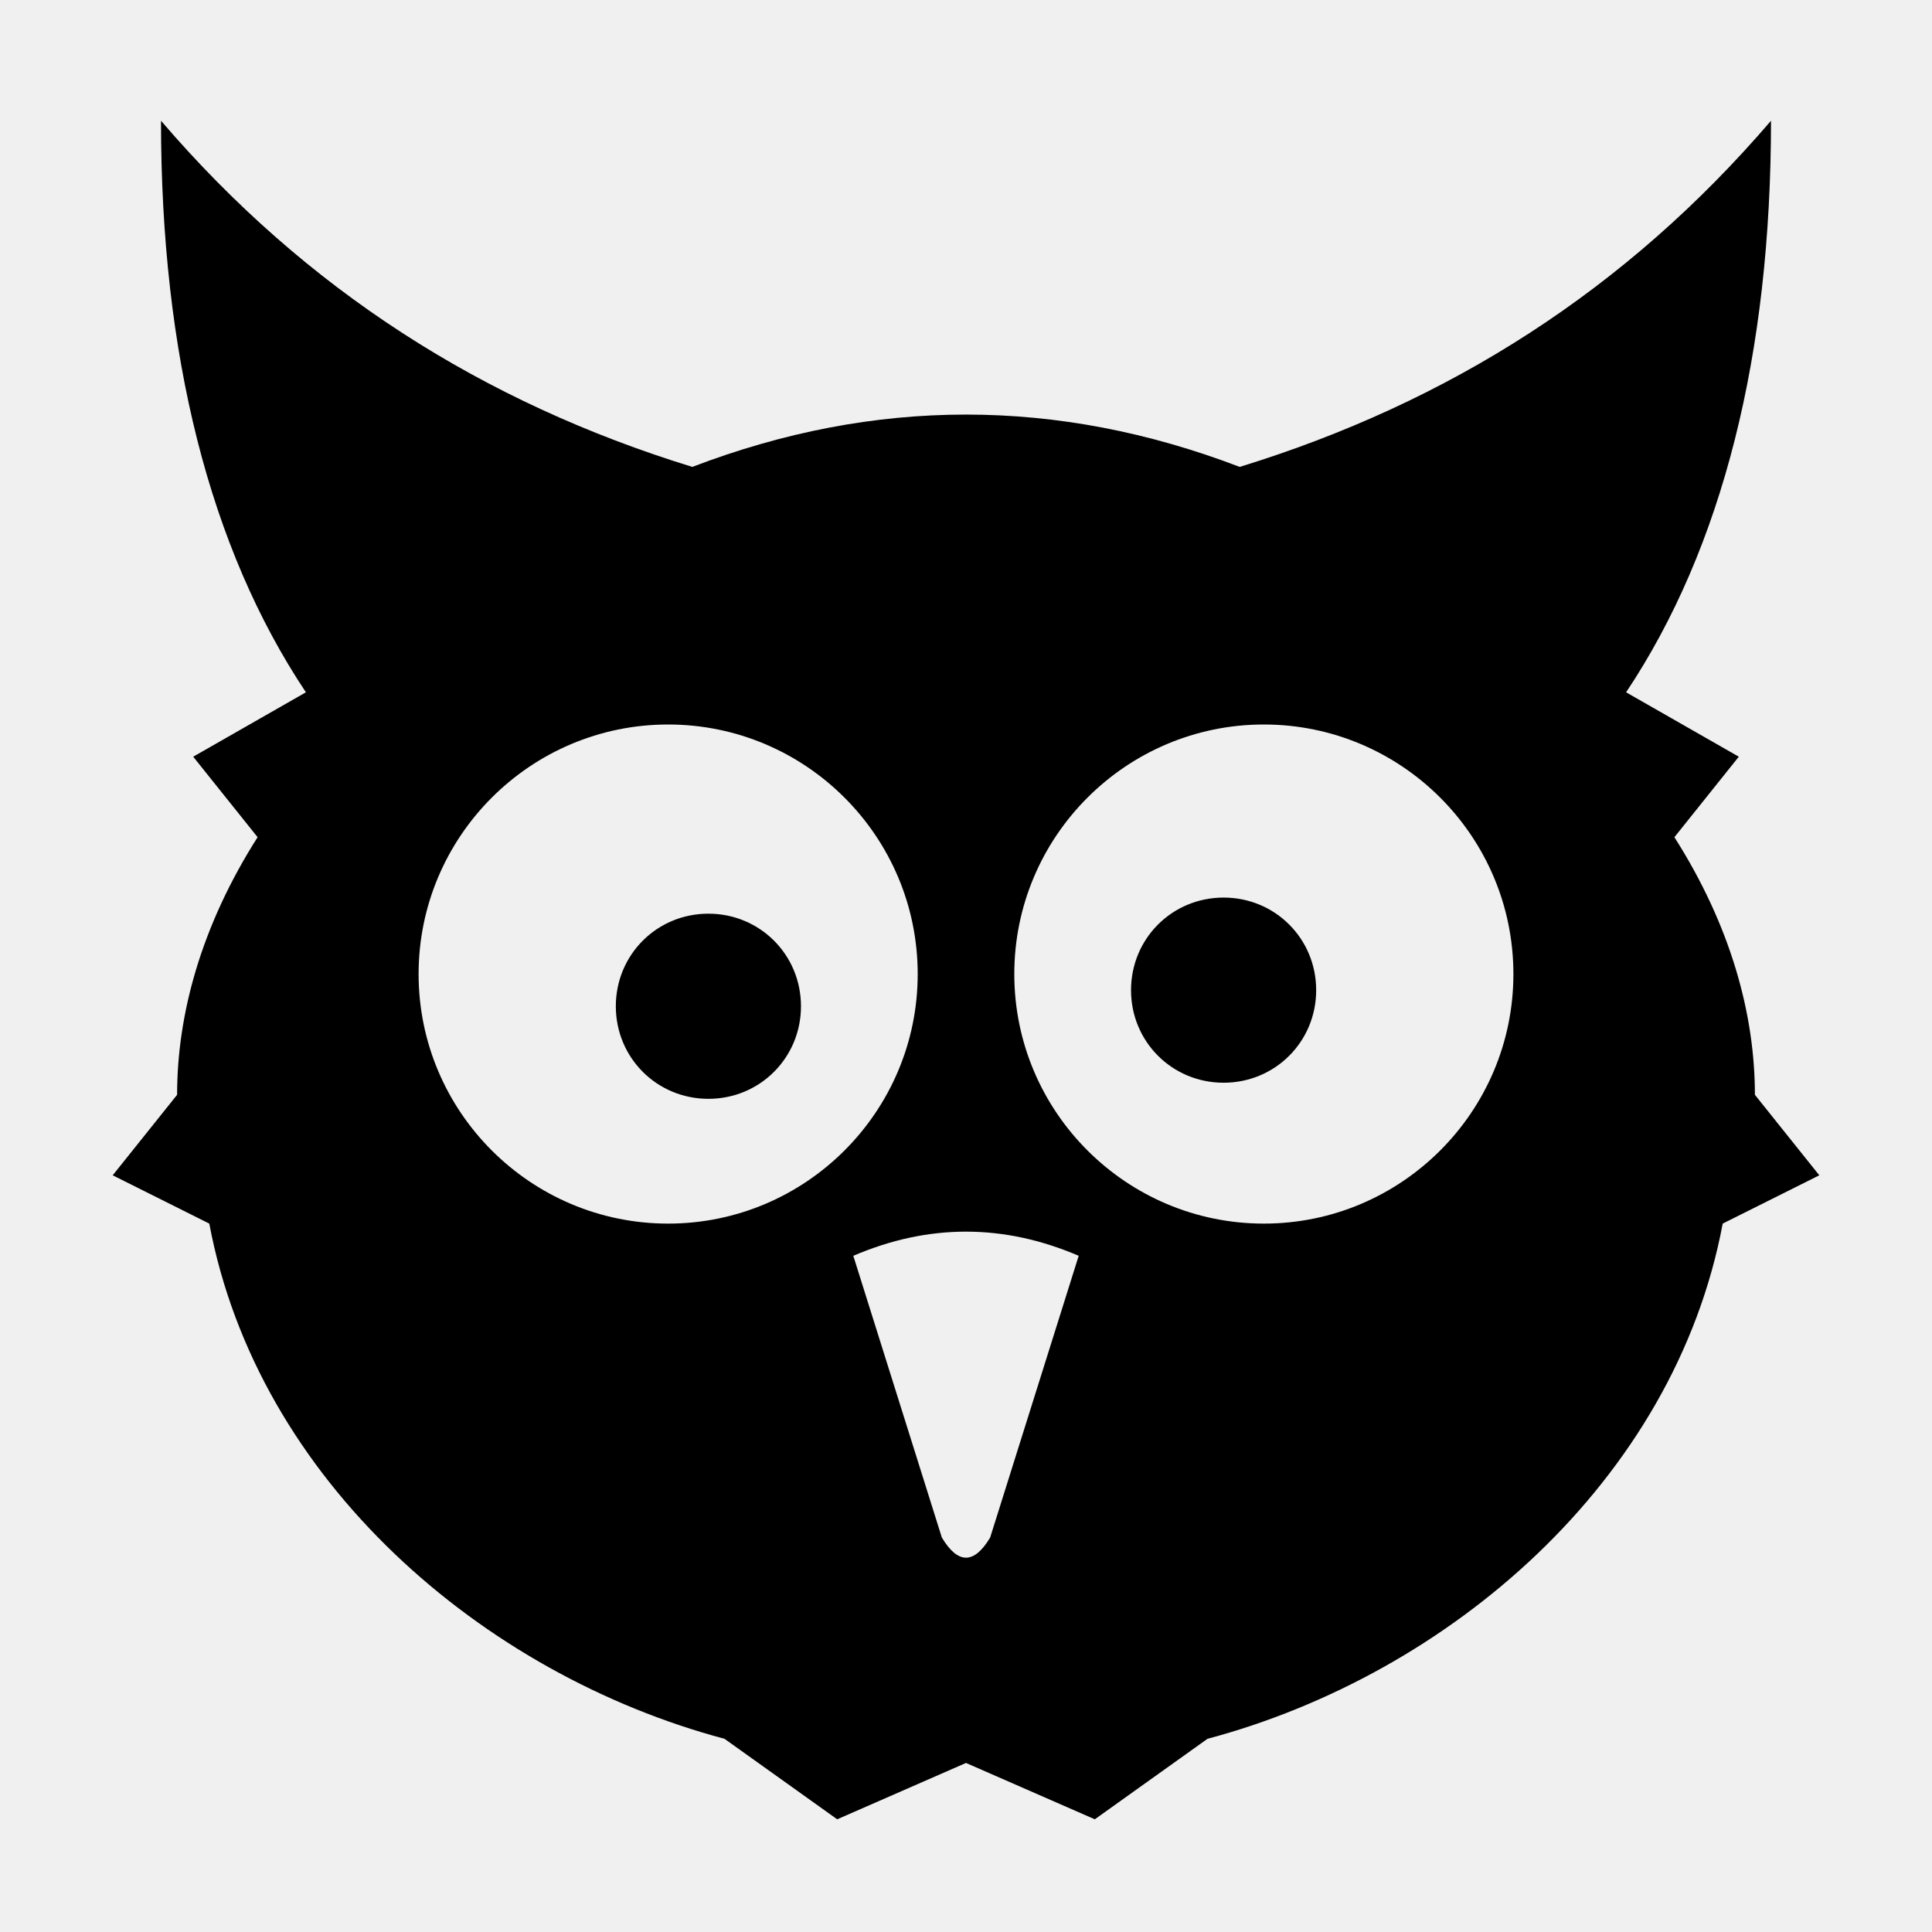
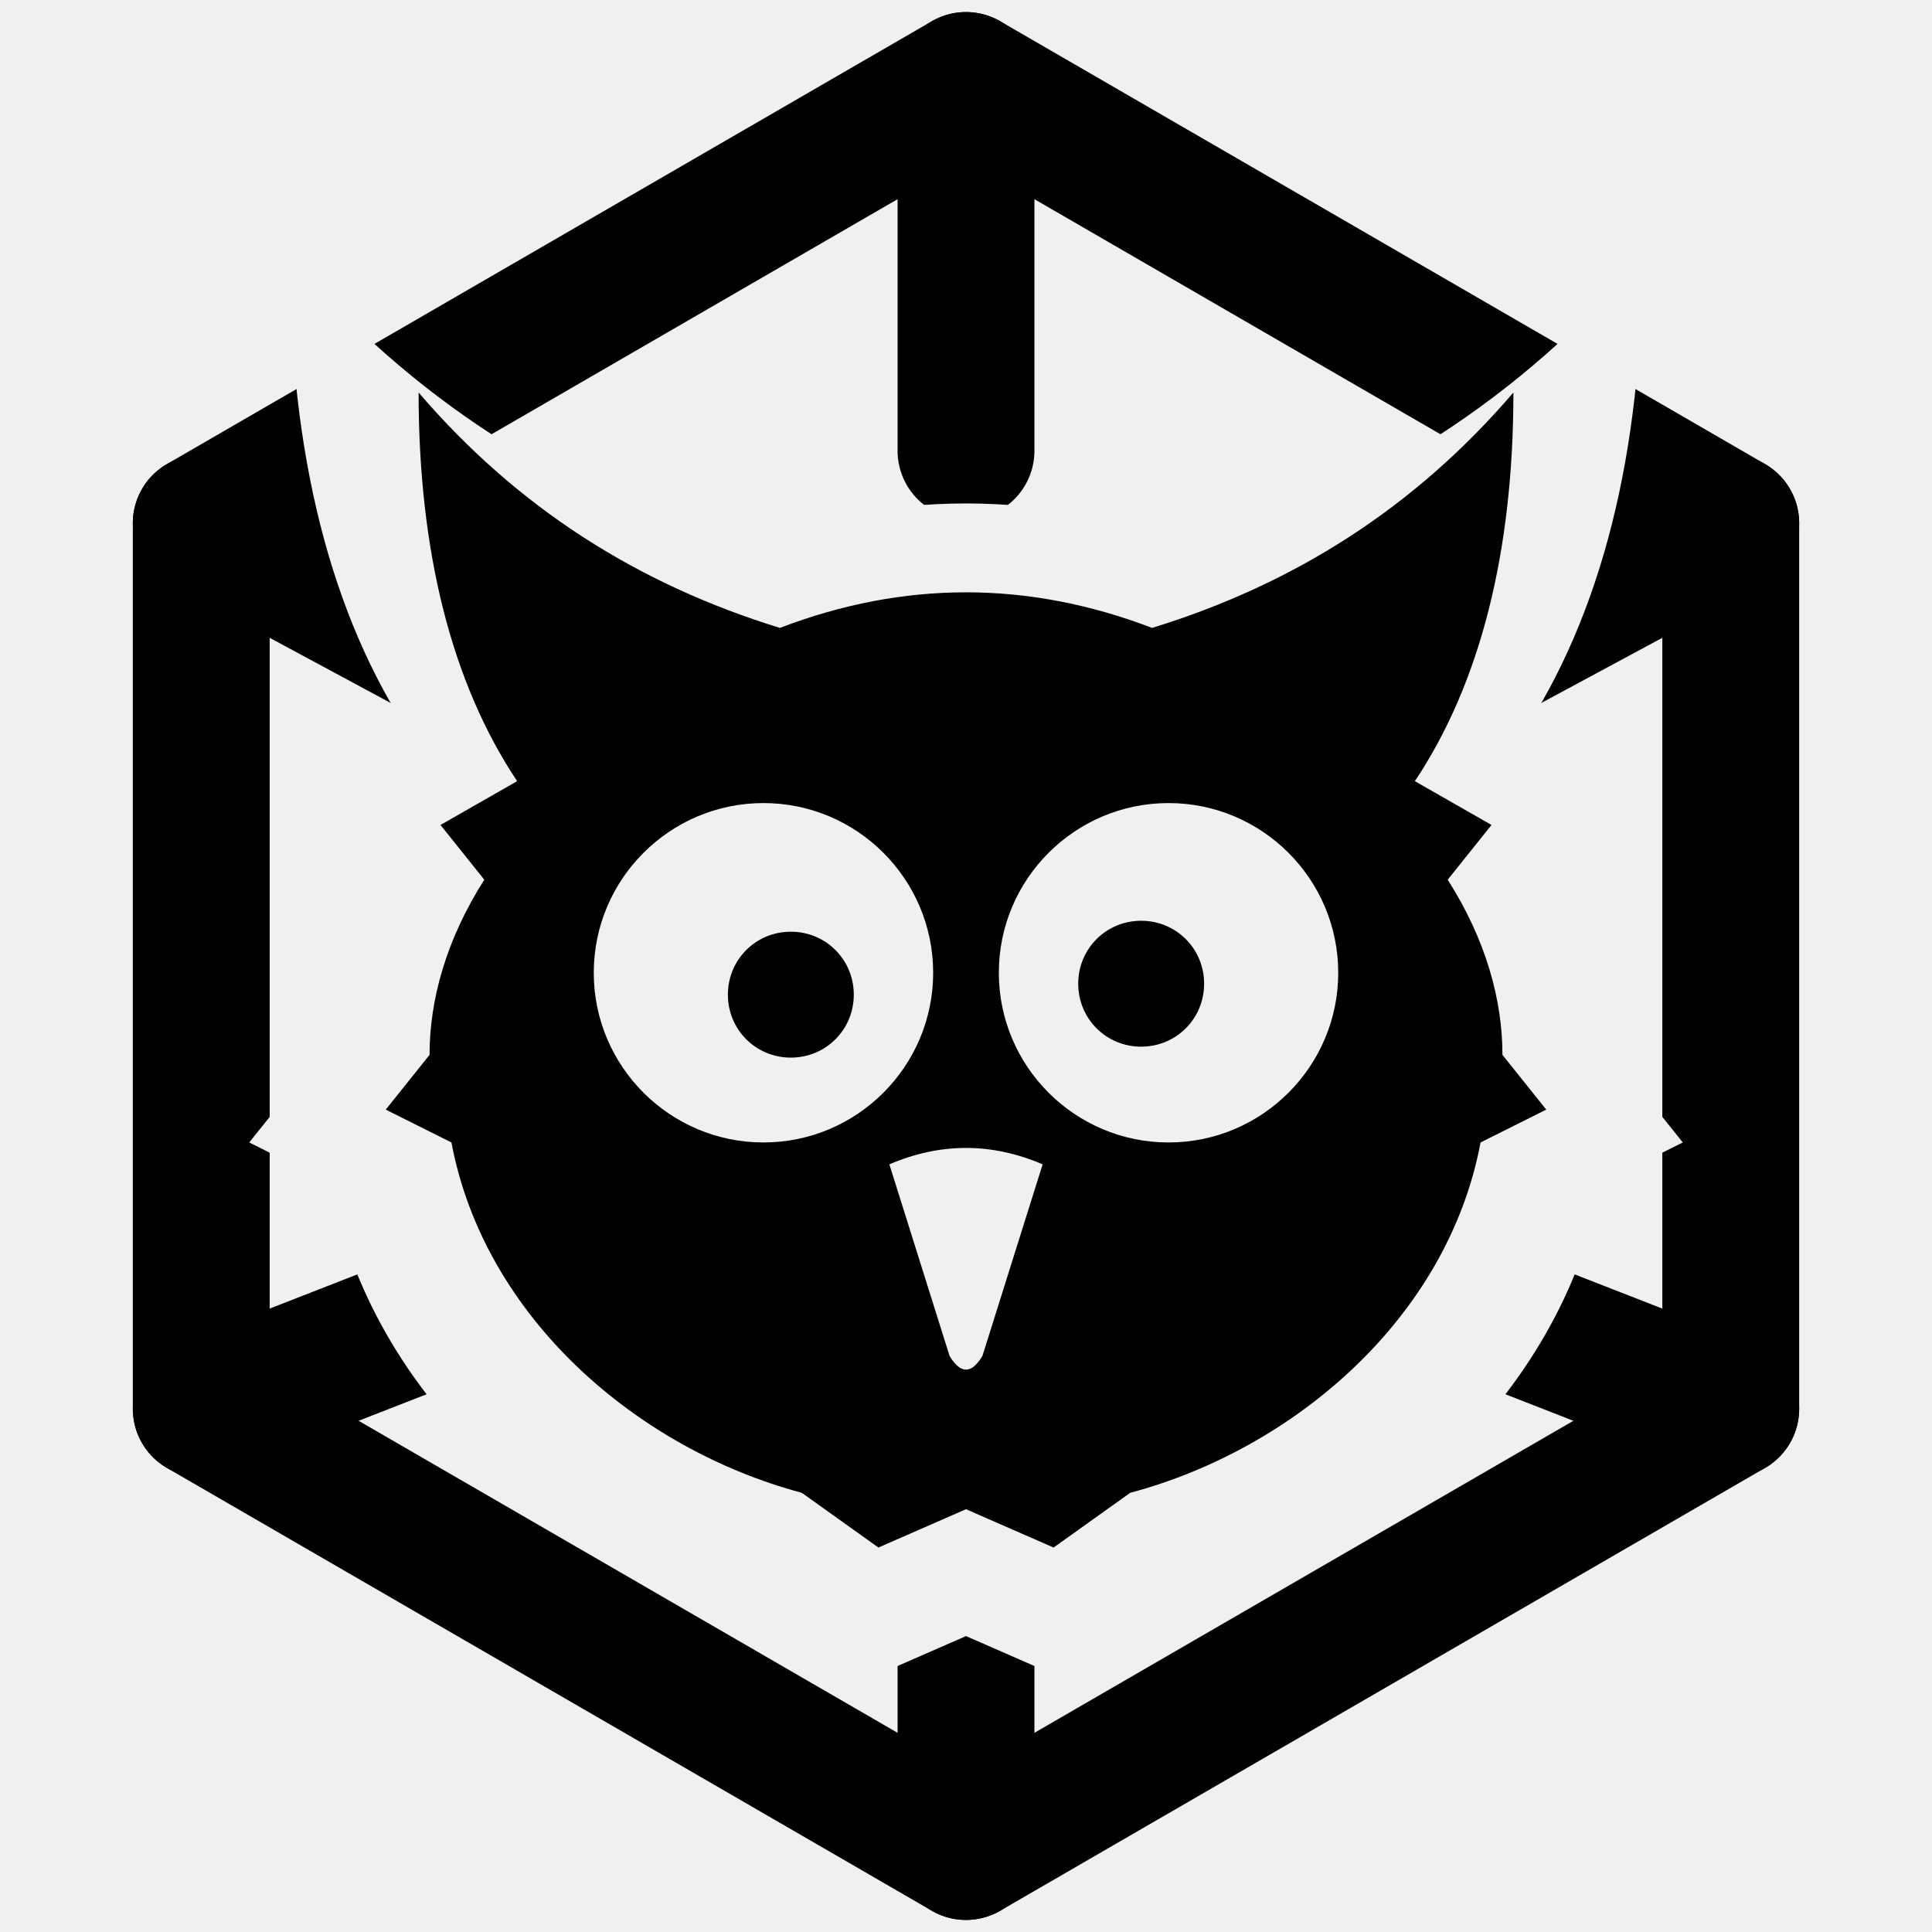
<svg xmlns="http://www.w3.org/2000/svg" width="24" height="24" viewBox="0 0 24 24" fill="currentColor">
-   <path d="M2 1.5C3.8 3.6 6 5 8.6 5.8Q12 4.5 15.4 5.8C18 5 20.2 3.6 22 1.5C22 4.4 21.4 6.8 20.2 8.6L21.6 9.4L20.8 10.4C21.5 11.5 21.8 12.6 21.8 13.6L22.6 14.6L21.4 15.2C20.8 18.4 18 20.8 15 21.6L13.6 22.6L12 21.9L10.4 22.6L9 21.6C6 20.8 3.2 18.4 2.6 15.2L1.4 14.6L2.2 13.6C2.2 12.6 2.5 11.5 3.2 10.4L2.4 9.4L3.8 8.6C2.6 6.8 2 4.4 2 1.5ZM11.4 12.1C11.4 10.39 10.01 9 8.3 9C6.59 9 5.2 10.39 5.2 12.1C5.2 13.81 6.59 15.2 8.3 15.2C10.01 15.2 11.4 13.81 11.4 12.1ZM18.8 12.1C18.8 10.39 17.41 9 15.7 9C13.99 9 12.6 10.39 12.6 12.1C12.6 13.81 13.99 15.2 15.7 15.2C17.41 15.2 18.8 13.81 18.8 12.1ZM10.6 15.6 11.7 19.1Q11.85 19.35 12 19.35Q12.15 19.35 12.3 19.1L13.4 15.6Q12 15 10.6 15.6ZM16.35 12.3C16.35 12.94 15.84 13.45 15.2 13.45C14.56 13.45 14.05 12.94 14.05 12.3C14.05 11.66 14.56 11.15 15.2 11.15C15.84 11.15 16.35 11.66 16.35 12.3ZM9.95 12.5C9.95 13.14 9.44 13.65 8.8 13.65C8.16 13.65 7.65 13.14 7.65 12.5C7.65 11.86 8.16 11.35 8.8 11.35C9.44 11.35 9.95 11.86 9.95 12.5Z" />
+   <defs>
+     <mask id="dv-halo" maskUnits="userSpaceOnUse" x="0" y="0" width="24" height="24">
+       <rect x="0" y="0" width="24" height="24" fill="#fff" />
+       <path transform="translate(12 12.05) scale(0.84) translate(-12 -12.05)" fill="#000" d="M2 1.5C3.8 3.6 6 5 8.6 5.8Q12 4.5 15.4 5.8C18 5 20.2 3.6 22 1.5C22 4.4 21.4 6.8 20.2 8.6L21.6 9.4L20.8 10.4C21.5 11.5 21.8 12.6 21.8 13.6L22.6 14.6L21.4 15.2C20.8 18.4 18 20.8 15 21.6L13.6 22.6L12 21.9L10.4 22.6L9 21.6C6 20.8 3.2 18.4 2.6 15.2L1.4 14.6L2.2 13.6C2.2 12.6 2.5 11.5 3.2 10.4L2.4 9.4L3.8 8.6C2.6 6.8 2 4.4 2 1.5Z" />
+     </mask>
+   </defs>
+   <g mask="url(#dv-halo)" fill="none" stroke="currentColor" stroke-width="1.7" stroke-linejoin="round" stroke-linecap="round">
+     <polygon points="12,1 21.5,6.5 21.5,17.5 12,23 2.5,17.5 2.5,6.5" />
+     <line x1="12" y1="1" x2="12" y2="5.6" />
+     <line x1="21.5" y1="6.5" x2="17.6" y2="8.6" />
+     <line x1="2.5" y1="6.5" x2="6.4" y2="8.6" />
+     <line x1="21.5" y1="17.5" x2="17.4" y2="15.9" />
+     <line x1="2.5" y1="17.5" x2="6.6" y2="15.9" />
+     <line x1="12" y1="23" x2="12" y2="18.9" />
+   </g>
+   <path transform="translate(12 12.05) scale(0.68) translate(-12 -12.05)" d="M2 1.5C3.8 3.6 6 5 8.6 5.8Q12 4.5 15.4 5.8C18 5 20.2 3.6 22 1.5C22 4.4 21.4 6.8 20.2 8.6L21.6 9.4L20.8 10.4C21.5 11.5 21.8 12.6 21.8 13.6L22.6 14.6L21.4 15.2C20.8 18.4 18 20.8 15 21.6L13.6 22.6L12 21.9L10.4 22.6L9 21.6C6 20.8 3.2 18.4 2.6 15.2L1.4 14.6L2.2 13.6C2.2 12.6 2.5 11.5 3.2 10.4L2.4 9.4L3.8 8.6C2.6 6.8 2 4.4 2 1.5ZM11.4 12.1C11.4 10.39 10.01 9 8.3 9C6.59 9 5.2 10.39 5.2 12.1C5.2 13.81 6.59 15.2 8.3 15.2C10.01 15.2 11.4 13.81 11.4 12.1ZM18.8 12.1C18.8 10.39 17.41 9 15.7 9C13.99 9 12.6 10.39 12.6 12.1C12.6 13.81 13.99 15.2 15.7 15.2C17.41 15.2 18.8 13.81 18.8 12.1ZM10.6 15.6 11.7 19.1Q11.85 19.35 12 19.35Q12.15 19.35 12.3 19.1L13.4 15.6Q12 15 10.6 15.6ZM16.35 12.3C16.35 12.94 15.84 13.45 15.2 13.45C14.56 13.45 14.05 12.94 14.05 12.3C14.05 11.66 14.56 11.15 15.2 11.15C15.84 11.15 16.35 11.66 16.35 12.3ZM9.95 12.5C9.95 13.14 9.44 13.65 8.8 13.65C8.16 13.65 7.65 13.14 7.65 12.5C7.65 11.86 8.16 11.35 8.8 11.35C9.44 11.35 9.95 11.86 9.95 12.5Z" />
</svg>
